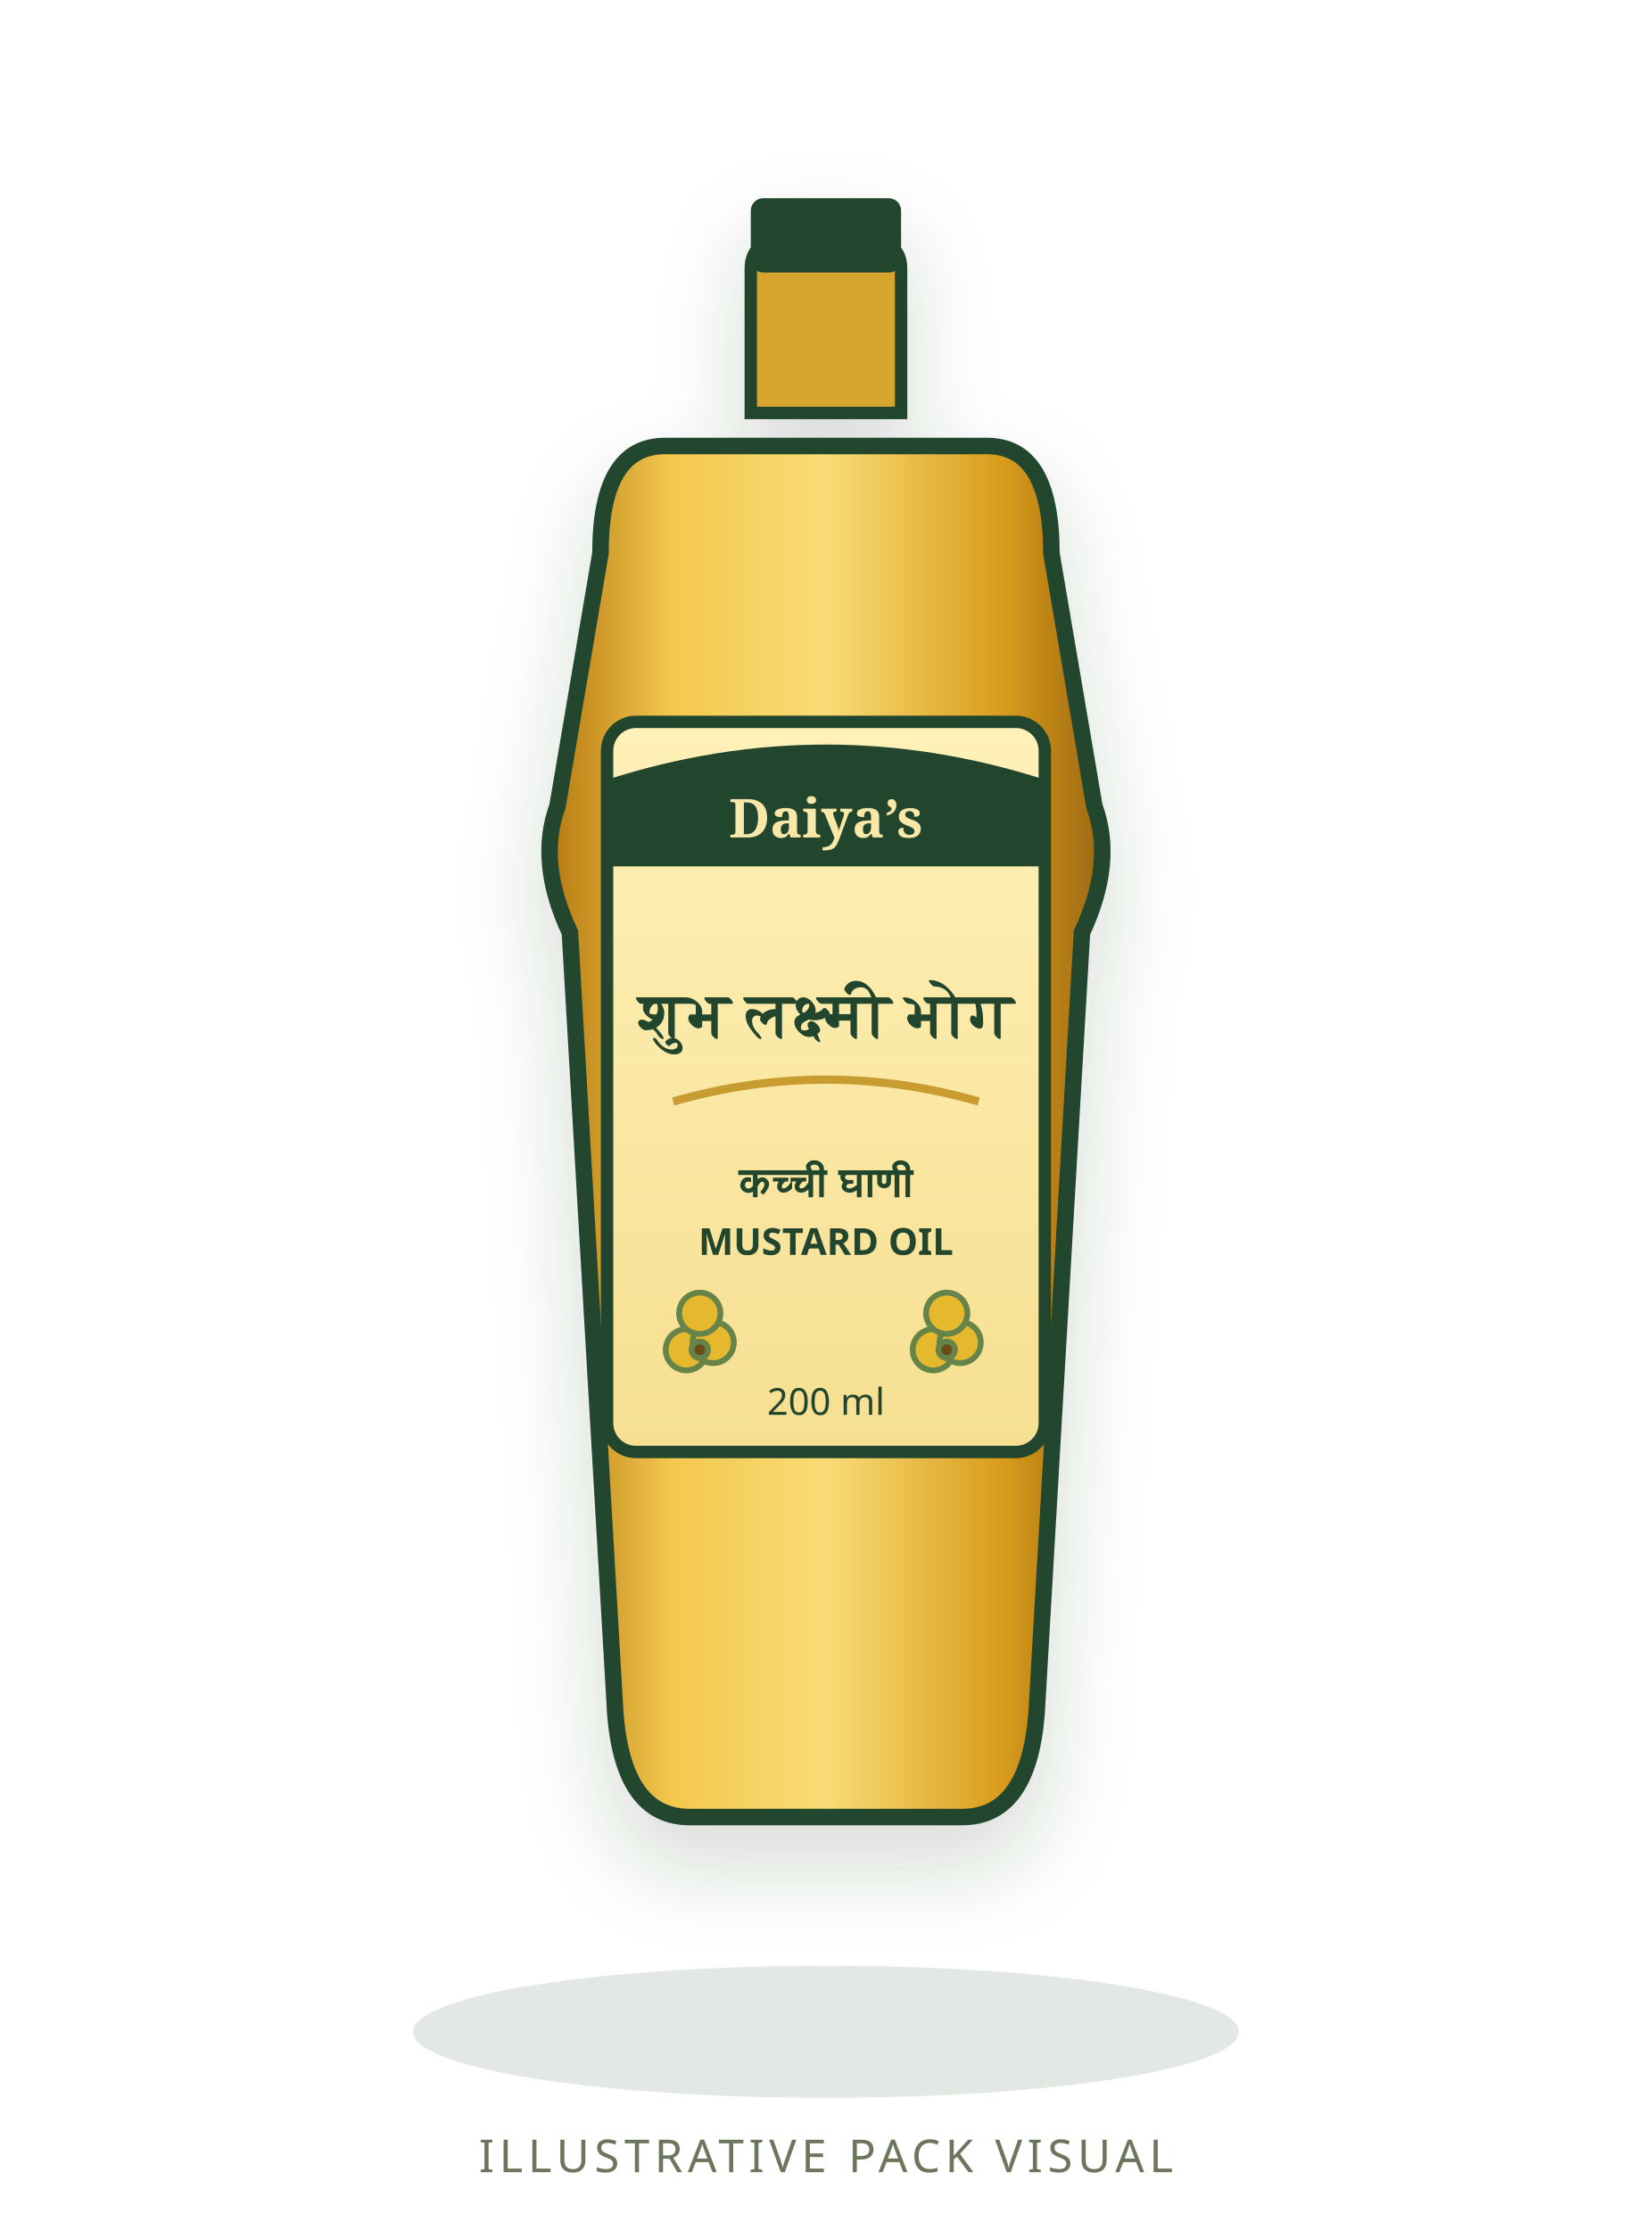
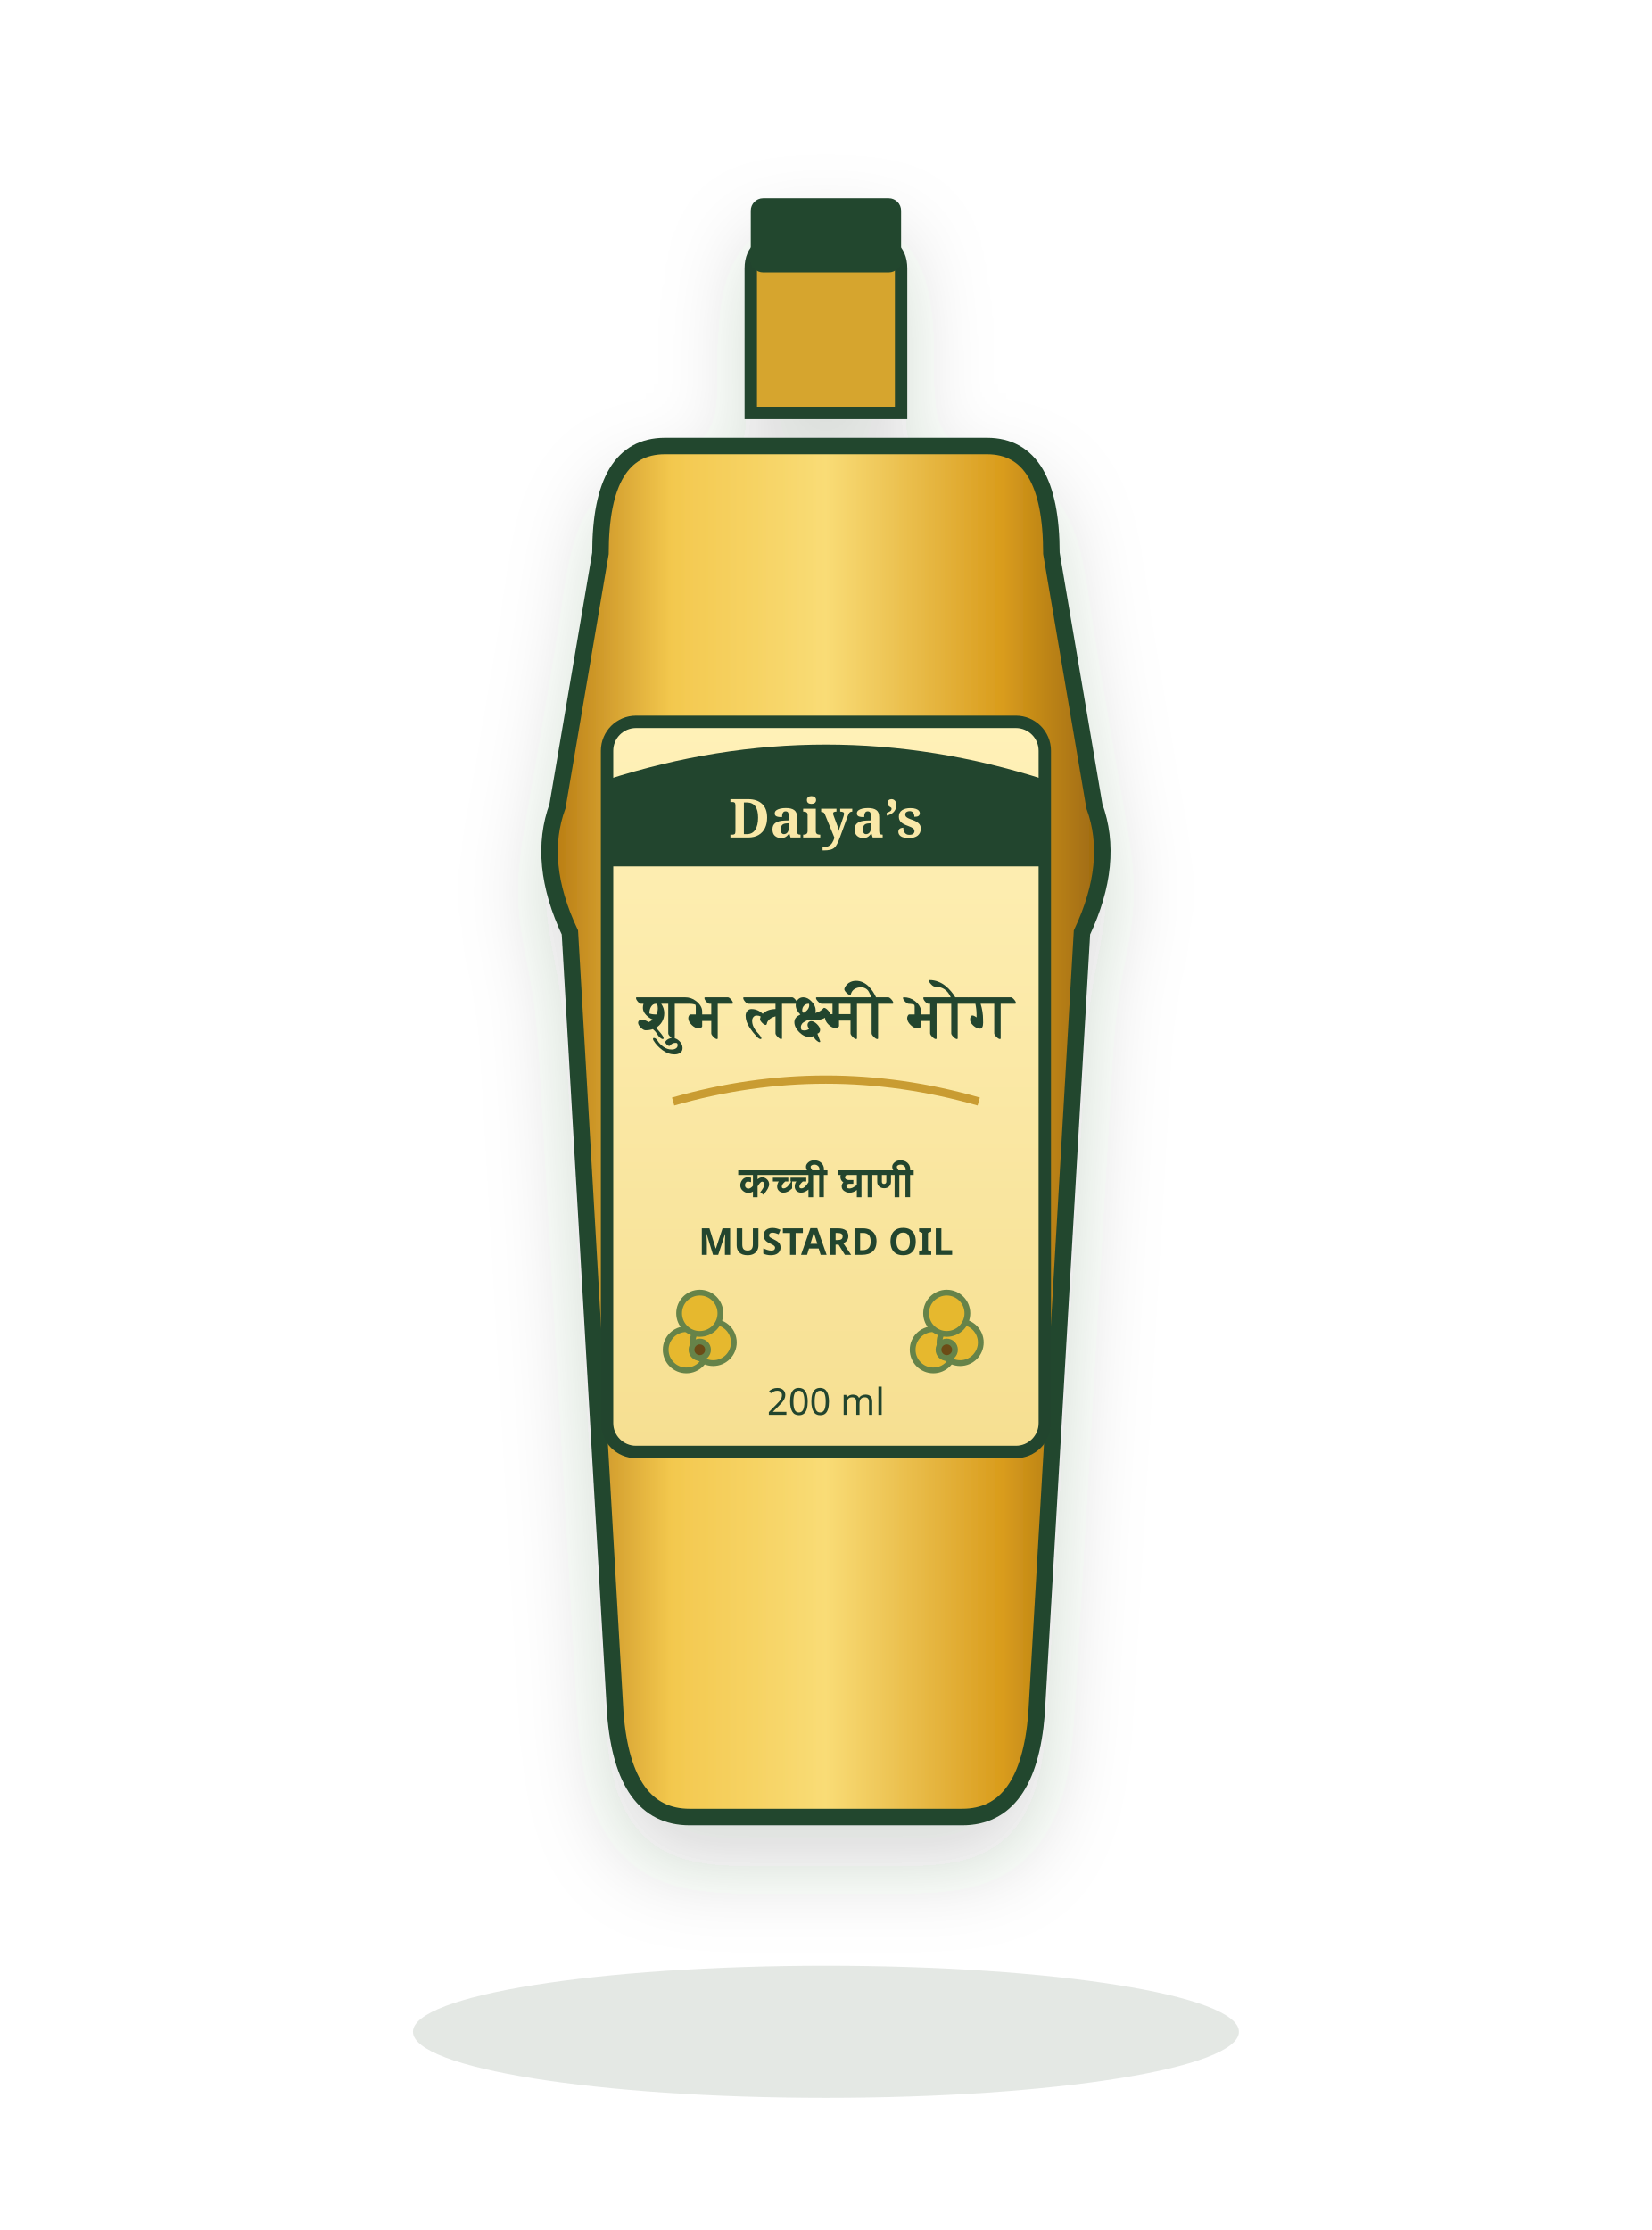
<svg xmlns="http://www.w3.org/2000/svg" width="400" height="540" viewBox="0 0 400 540" role="img" aria-labelledby="title desc">
  <defs>
    <linearGradient id="oil" x1="0" x2="1">
      <stop stop-color="#b77a12" />
      <stop offset=".22" stop-color="#f3c84e" />
      <stop offset=".5" stop-color="#f9dc76" />
      <stop offset=".82" stop-color="#d99c1c" />
      <stop offset="1" stop-color="#9c6810" />
    </linearGradient>
    <linearGradient id="metal" x1="0" x2="1">
      <stop stop-color="#b7a66b" />
      <stop offset=".25" stop-color="#f7edc7" />
      <stop offset=".55" stop-color="#e7dba9" />
      <stop offset="1" stop-color="#a69a67" />
    </linearGradient>
    <linearGradient id="label" x1="0" x2="0" y1="0" y2="1">
      <stop stop-color="#fff1b8" />
      <stop offset="1" stop-color="#f6df91" />
    </linearGradient>
    <filter id="shadow" x="-40%" y="-20%" width="180%" height="160%">
      <feDropShadow dx="0" dy="10" stdDeviation="10" flood-color="#233b27" flood-opacity=".18" />
    </filter>
  </defs>
  <ellipse cx="200" cy="492" rx="100" ry="16" fill="#314c31" opacity=".13" />
  <g filter="url(#shadow)">
    <path d="M181.8 100 L181.8 65 Q181.8 58 190.9 58 L209.1 58 Q218.2 58 218.2 65 L218.2 100 Z" fill="#d6a52d" stroke="#23452e" stroke-width="3" />
    <rect x="181.8" y="48" width="36.4" height="18" rx="3" fill="#24472e" />
    <path d="M161 108 Q145.4 108 145.4 134 L135 195.2 Q130 208.8 138 225.8 L149 415 Q151 440 167 440 H233 Q249 440 251 415 L262 225.8 Q270 208.8 265 195.2 L254.6 134 Q254.6 108 239 108 Z" fill="url(#oil)" stroke="#24472e" stroke-width="4" />
    <rect x="147" y="174.8" width="106" height="176.8" rx="7" fill="url(#label)" stroke="#23452e" stroke-width="3" />
    <path d="M147 188.8 Q200 171.8 253 188.8 V209.8 H147 Z" fill="#23452e" />
    <text x="200" y="202.8" text-anchor="middle" font-family="Georgia,serif" font-size="13" font-weight="bold" fill="#f9e8a8">Daiya’s</text>
    <text x="200" y="250.824" text-anchor="middle" font-family="serif" font-size="15" font-weight="bold" fill="#23452e">शुभ लक्ष्मी भोग</text>
    <path d="M163 266.736 Q200 256.128 237 266.736" fill="none" stroke="#c99c31" stroke-width="2" />
    <text x="200" y="289.72" text-anchor="middle" font-family="sans-serif" font-size="10" font-weight="bold" fill="#23452e">कच्ची घाणी</text>
    <text x="200" y="303.864" text-anchor="middle" font-family="sans-serif" font-size="9" font-weight="bold" fill="#23452e">MUSTARD OIL</text>
    <g fill="#e6b82f" stroke="#668348" stroke-width="1.4">
      <circle cx="166.2" cy="326.848" r="5" />
      <circle cx="172.7" cy="325.08" r="5" />
      <circle cx="169.45" cy="318.008" r="5" />
      <circle cx="169.45" cy="326.848" r="2" fill="#6c4b17" />
      <circle cx="226" cy="326.848" r="5" />
      <circle cx="232.5" cy="325.08" r="5" />
      <circle cx="229.25" cy="318.008" r="5" />
      <circle cx="229.25" cy="326.848" r="2" fill="#6c4b17" />
    </g>
    <text x="200" y="342.6" text-anchor="middle" font-family="sans-serif" font-size="9" fill="#23452e">200 ml</text>
  </g>
-   <text x="200" y="526" text-anchor="middle" font-family="sans-serif" font-size="11" letter-spacing="1.2" fill="#6c765d">ILLUSTRATIVE PACK VISUAL</text>
</svg>
